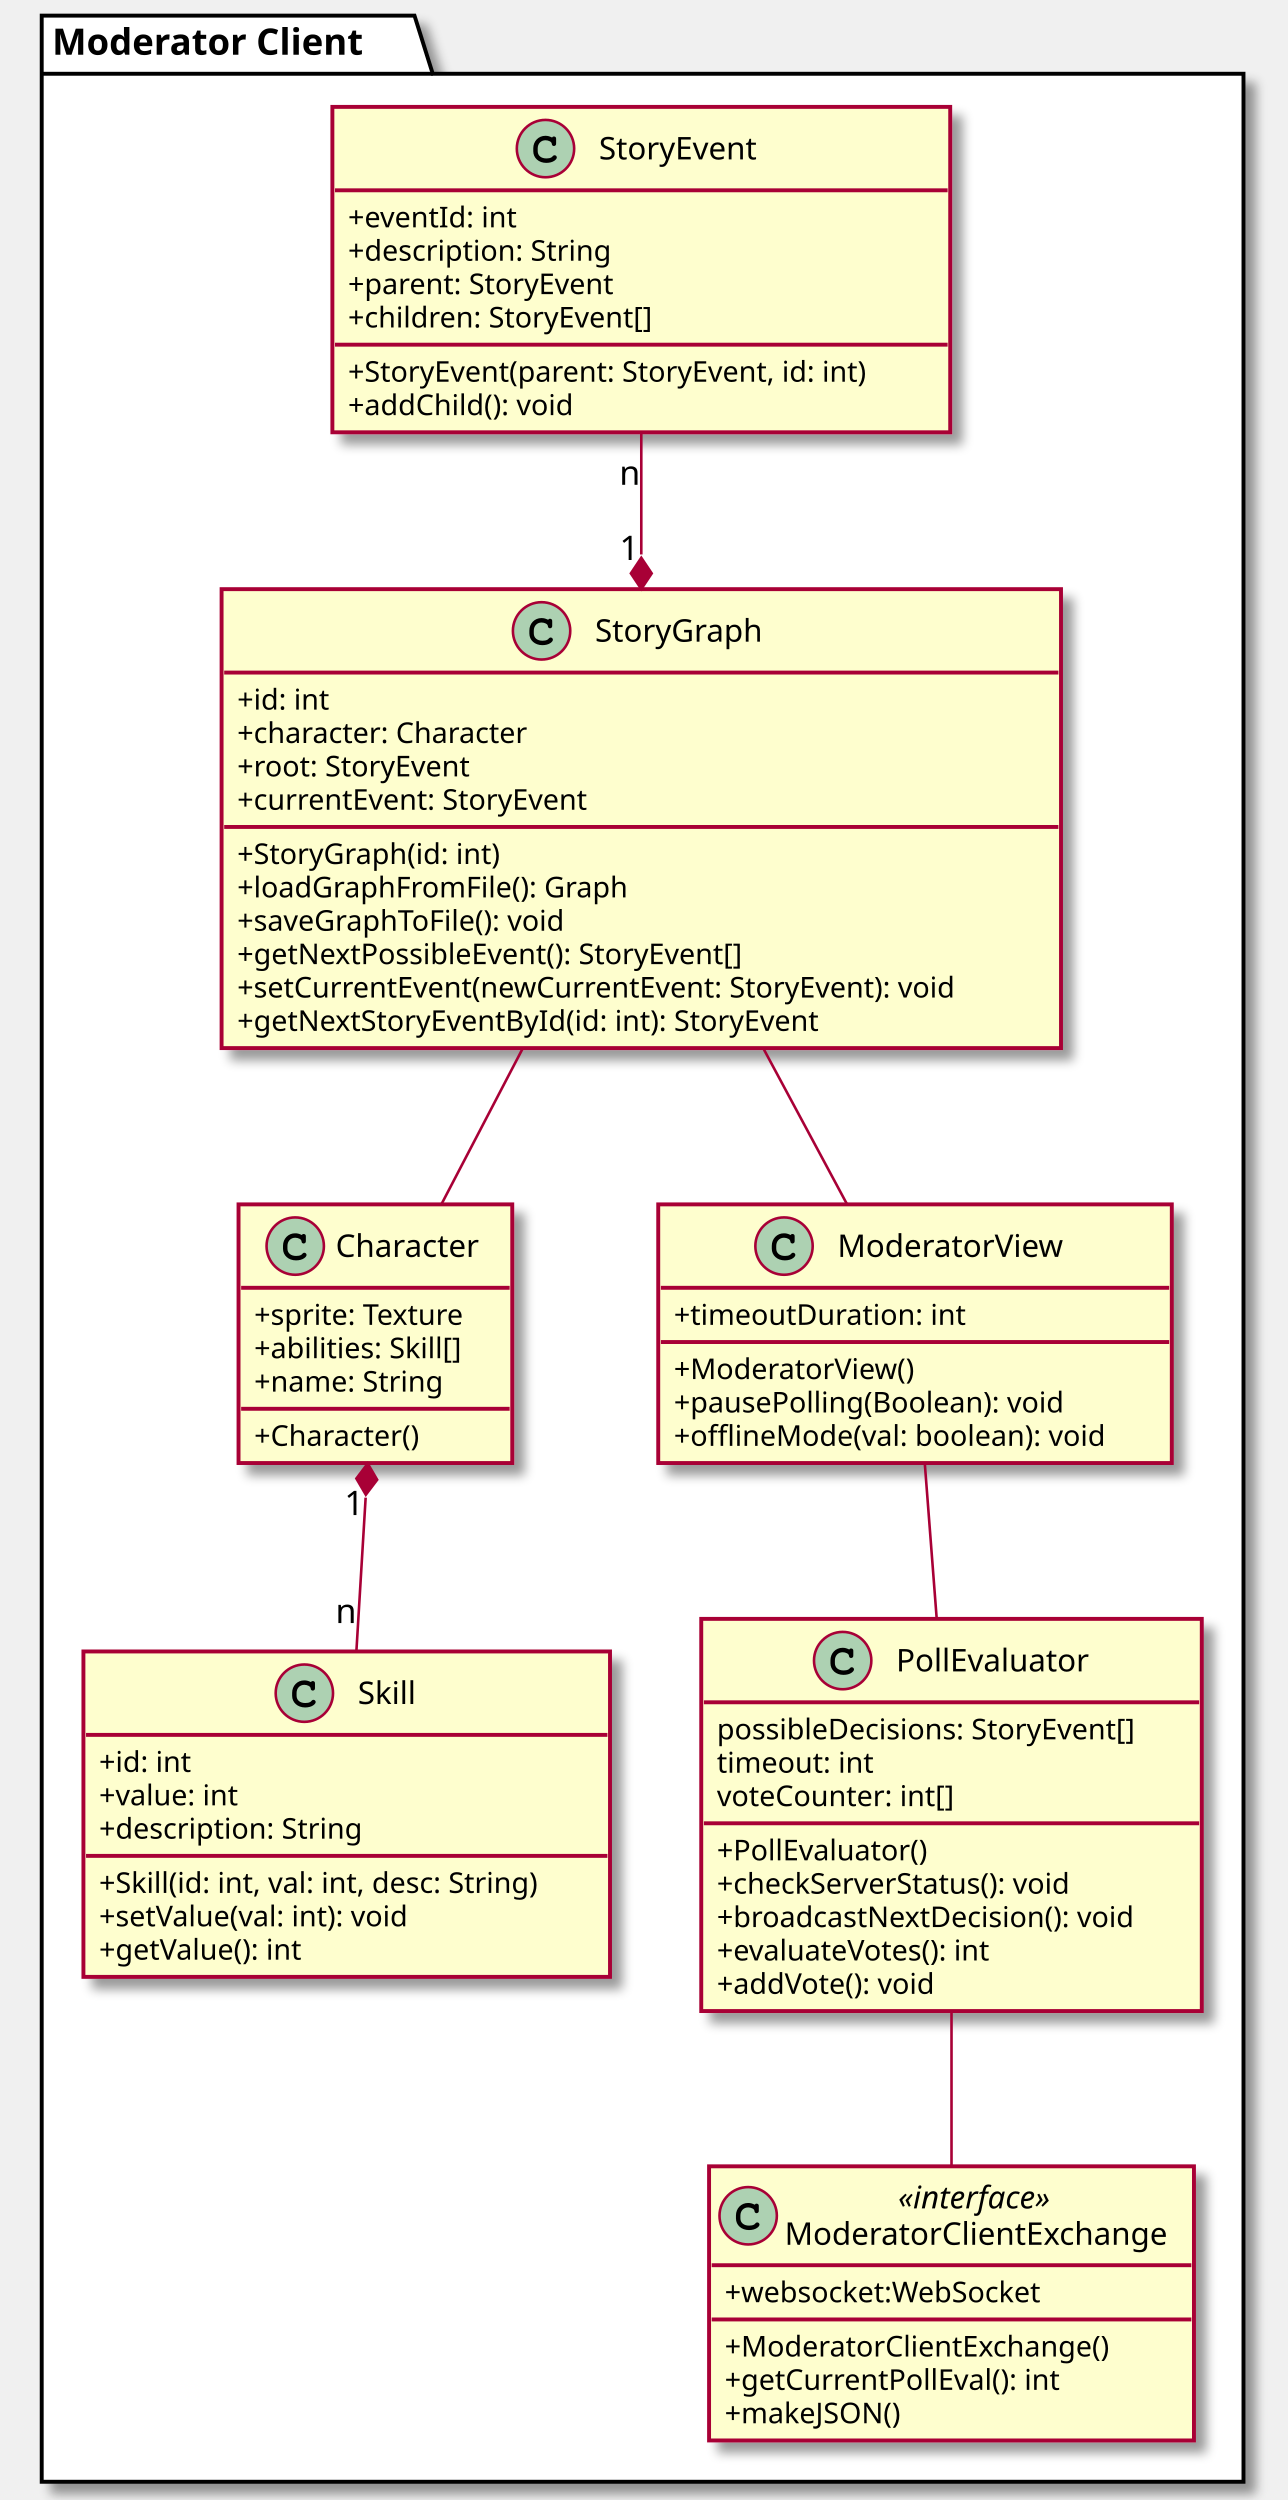
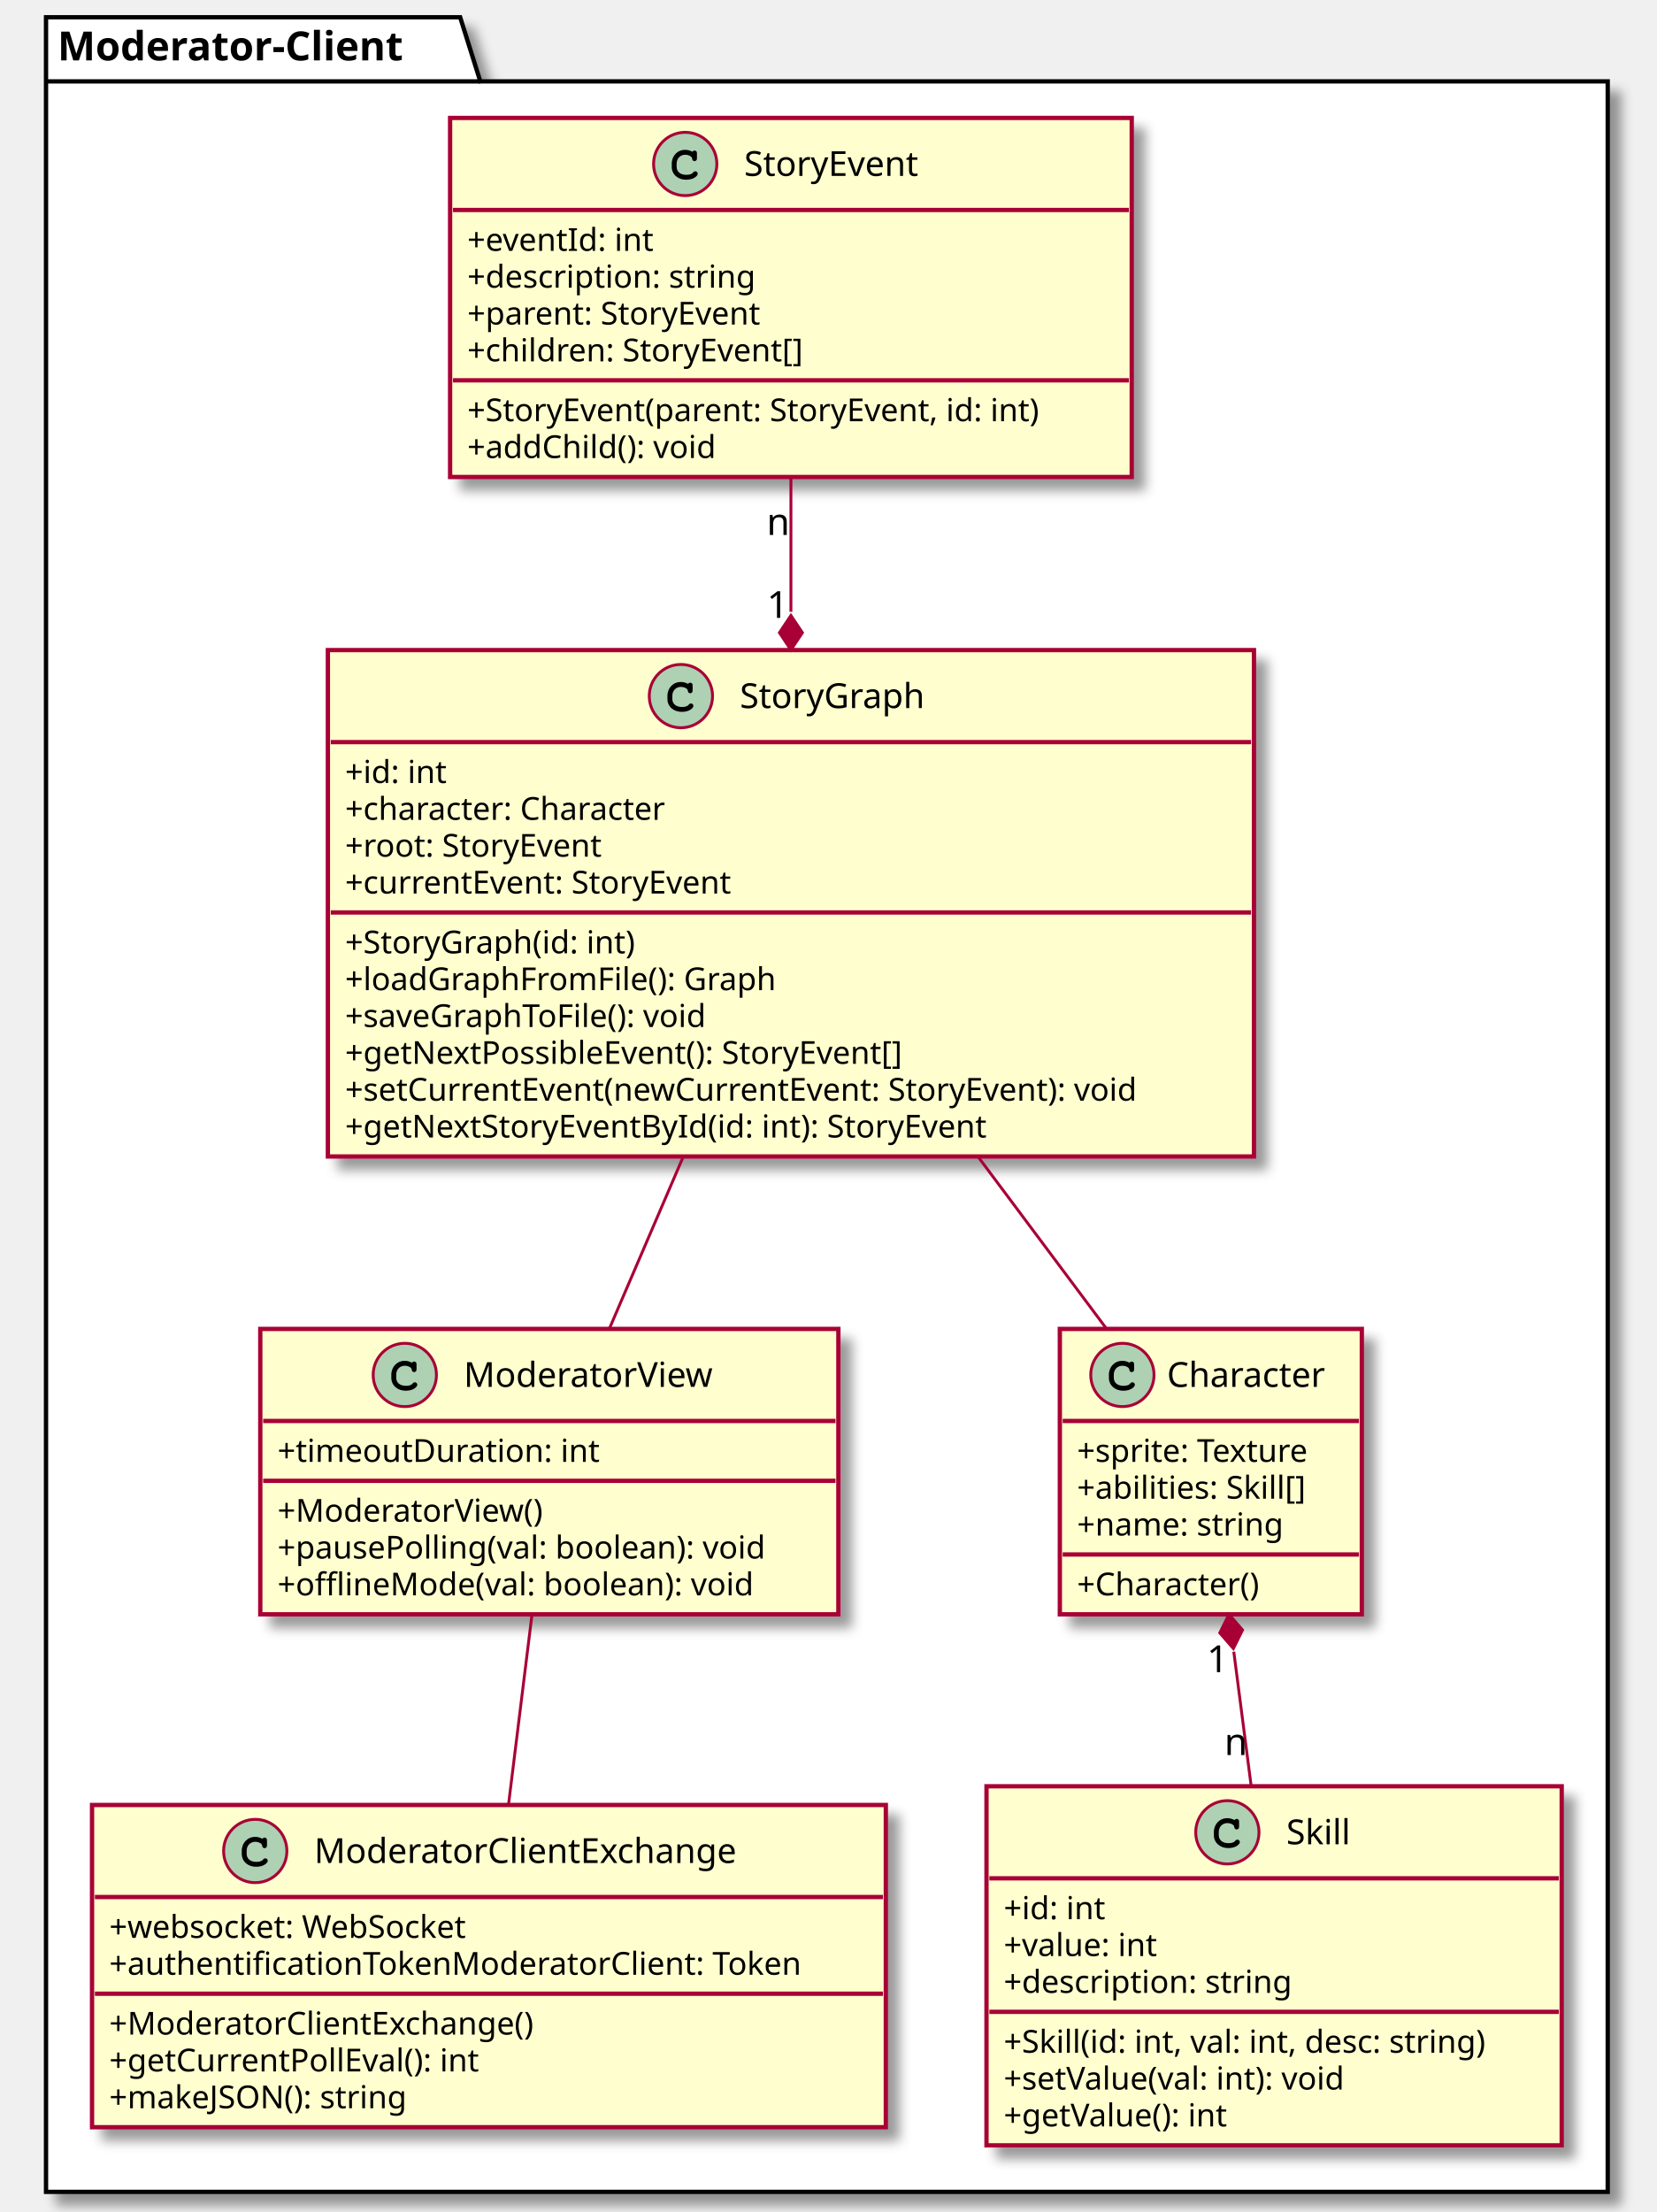
- <svg xmlns="http://www.w3.org/2000/svg" contentScriptType="application/ecmascript" contentStyleType="text/css" height="959px" preserveAspectRatio="none" style="width:494px;height:959px;" version="1.1" viewBox="0 0 494 959" width="494px" zoomAndPan="magnify">
+ <svg xmlns="http://www.w3.org/2000/svg" contentScriptType="application/ecmascript" contentStyleType="text/css" height="769px" preserveAspectRatio="none" style="width:576px;height:769px;" version="1.1" viewBox="0 0 576 769" width="576px" zoomAndPan="magnify">
  <defs>
-     <filter height="300%" id="f19mwv2kd4us2k" width="300%" x="-1" y="-1">
+     <filter height="300%" id="f2e45q70xd7sg" width="300%" x="-1" y="-1">
      <feGaussianBlur result="blurOut" stdDeviation="2.0" />
      <feColorMatrix in="blurOut" result="blurOut2" type="matrix" values="0 0 0 0 0 0 0 0 0 0 0 0 0 0 0 0 0 0 .4 0" />
      <feOffset dx="4.0" dy="4.0" in="blurOut2" result="blurOut3" />
      <feBlend in="SourceGraphic" in2="blurOut3" mode="normal" />
    </filter>
  </defs>
  <g>
-     <polygon fill="#FFFFFF" filter="url(#f19mwv2kd4us2k)" points="16,6,159,6,166,28.297,477,28.297,477,952,16,952,16,6" style="stroke: #000000; stroke-width: 1.5;" />
-     <line style="stroke: #000000; stroke-width: 1.5;" x1="16" x2="166" y1="28.297" y2="28.297" />
-     <text fill="#000000" font-family="sans-serif" font-size="14" font-weight="bold" lengthAdjust="spacingAndGlyphs" textLength="137" x="20" y="20.995">Moderator Client</text>
-     <rect codeLine="5" fill="#FEFECE" filter="url(#f19mwv2kd4us2k)" height="124.828" id="StoryEvent" style="stroke: #A80036; stroke-width: 1.5;" width="237" x="127.5" y="41" />
-     <ellipse cx="209.25" cy="57" fill="#ADD1B2" rx="11" ry="11" style="stroke: #A80036; stroke-width: 1.0;" />
-     <path d="M211.594,52.672 C210.656,52.234 210.062,52.094 209.188,52.094 C206.562,52.094 204.562,54.172 204.562,56.891 L204.562,58.016 C204.562,60.594 206.672,62.484 209.562,62.484 C210.781,62.484 211.938,62.188 212.688,61.641 C213.266,61.234 213.594,60.781 213.594,60.391 C213.594,59.938 213.203,59.547 212.734,59.547 C212.516,59.547 212.312,59.625 212.125,59.812 C211.672,60.297 211.672,60.297 211.484,60.391 C211.062,60.656 210.375,60.781 209.609,60.781 C207.562,60.781 206.266,59.688 206.266,57.984 L206.266,56.891 C206.266,55.109 207.516,53.797 209.25,53.797 C209.828,53.797 210.438,53.953 210.906,54.203 C211.391,54.484 211.562,54.703 211.656,55.109 C211.719,55.516 211.75,55.641 211.891,55.766 C212.031,55.906 212.266,56.016 212.484,56.016 C212.75,56.016 213.016,55.875 213.188,55.656 C213.297,55.5 213.328,55.312 213.328,54.891 L213.328,53.469 C213.328,53.031 213.312,52.906 213.219,52.75 C213.062,52.484 212.781,52.344 212.484,52.344 C212.188,52.344 211.984,52.438 211.766,52.75 L211.594,52.672 Z " />
-     <text fill="#000000" font-family="sans-serif" font-size="12" lengthAdjust="spacingAndGlyphs" textLength="65" x="229.75" y="61.154">StoryEvent</text>
-     <line style="stroke: #A80036; stroke-width: 1.5;" x1="128.5" x2="363.5" y1="73" y2="73" />
-     <text fill="#000000" font-family="sans-serif" font-size="11" lengthAdjust="spacingAndGlyphs" textLength="74" x="133.5" y="87.21">+eventId: int</text>
-     <text fill="#000000" font-family="sans-serif" font-size="11" lengthAdjust="spacingAndGlyphs" textLength="111" x="133.5" y="100.015">+description: String</text>
-     <text fill="#000000" font-family="sans-serif" font-size="11" lengthAdjust="spacingAndGlyphs" textLength="116" x="133.5" y="112.82">+parent: StoryEvent</text>
-     <text fill="#000000" font-family="sans-serif" font-size="11" lengthAdjust="spacingAndGlyphs" textLength="132" x="133.5" y="125.624">+children: StoryEvent[]</text>
-     <line style="stroke: #A80036; stroke-width: 1.5;" x1="128.5" x2="363.5" y1="132.219" y2="132.219" />
-     <text fill="#000000" font-family="sans-serif" font-size="11" lengthAdjust="spacingAndGlyphs" textLength="225" x="133.5" y="146.429">+StoryEvent(parent: StoryEvent, id: int)</text>
-     <text fill="#000000" font-family="sans-serif" font-size="11" lengthAdjust="spacingAndGlyphs" textLength="97" x="133.5" y="159.234">+addChild(): void</text>
-     <rect codeLine="14" fill="#FEFECE" filter="url(#f19mwv2kd4us2k)" height="176.047" id="StoryGraph" style="stroke: #A80036; stroke-width: 1.5;" width="322" x="85" y="226" />
-     <ellipse cx="207.75" cy="242" fill="#ADD1B2" rx="11" ry="11" style="stroke: #A80036; stroke-width: 1.0;" />
-     <path d="M210.094,237.672 C209.156,237.234 208.562,237.094 207.688,237.094 C205.062,237.094 203.062,239.172 203.062,241.891 L203.062,243.016 C203.062,245.594 205.172,247.484 208.062,247.484 C209.281,247.484 210.438,247.188 211.188,246.641 C211.766,246.234 212.094,245.781 212.094,245.391 C212.094,244.938 211.703,244.547 211.234,244.547 C211.016,244.547 210.812,244.625 210.625,244.812 C210.172,245.297 210.172,245.297 209.984,245.391 C209.562,245.656 208.875,245.781 208.109,245.781 C206.062,245.781 204.766,244.688 204.766,242.984 L204.766,241.891 C204.766,240.109 206.016,238.797 207.75,238.797 C208.328,238.797 208.938,238.953 209.406,239.203 C209.891,239.484 210.062,239.703 210.156,240.109 C210.219,240.516 210.25,240.641 210.391,240.766 C210.531,240.906 210.766,241.016 210.984,241.016 C211.25,241.016 211.516,240.875 211.688,240.656 C211.797,240.5 211.828,240.312 211.828,239.891 L211.828,238.469 C211.828,238.031 211.812,237.906 211.719,237.75 C211.562,237.484 211.281,237.344 210.984,237.344 C210.688,237.344 210.484,237.438 210.266,237.75 L210.094,237.672 Z " />
-     <text fill="#000000" font-family="sans-serif" font-size="12" lengthAdjust="spacingAndGlyphs" textLength="68" x="228.25" y="246.154">StoryGraph</text>
-     <line style="stroke: #A80036; stroke-width: 1.5;" x1="86" x2="406" y1="258" y2="258" />
-     <text fill="#000000" font-family="sans-serif" font-size="11" lengthAdjust="spacingAndGlyphs" textLength="40" x="91" y="272.21">+id: int</text>
-     <text fill="#000000" font-family="sans-serif" font-size="11" lengthAdjust="spacingAndGlyphs" textLength="124" x="91" y="285.015">+character: Character</text>
-     <text fill="#000000" font-family="sans-serif" font-size="11" lengthAdjust="spacingAndGlyphs" textLength="101" x="91" y="297.82">+root: StoryEvent</text>
-     <text fill="#000000" font-family="sans-serif" font-size="11" lengthAdjust="spacingAndGlyphs" textLength="152" x="91" y="310.625">+currentEvent: StoryEvent</text>
-     <line style="stroke: #A80036; stroke-width: 1.5;" x1="86" x2="406" y1="317.219" y2="317.219" />
-     <text fill="#000000" font-family="sans-serif" font-size="11" lengthAdjust="spacingAndGlyphs" textLength="112" x="91" y="331.429">+StoryGraph(id: int)</text>
-     <text fill="#000000" font-family="sans-serif" font-size="11" lengthAdjust="spacingAndGlyphs" textLength="164" x="91" y="344.234">+loadGraphFromFile(): Graph</text>
-     <text fill="#000000" font-family="sans-serif" font-size="11" lengthAdjust="spacingAndGlyphs" textLength="144" x="91" y="357.039">+saveGraphToFile(): void</text>
-     <text fill="#000000" font-family="sans-serif" font-size="11" lengthAdjust="spacingAndGlyphs" textLength="220" x="91" y="369.843">+getNextPossibleEvent(): StoryEvent[]</text>
-     <text fill="#000000" font-family="sans-serif" font-size="11" lengthAdjust="spacingAndGlyphs" textLength="310" x="91" y="382.648">+setCurrentEvent(newCurrentEvent: StoryEvent): void</text>
-     <text fill="#000000" font-family="sans-serif" font-size="11" lengthAdjust="spacingAndGlyphs" textLength="252" x="91" y="395.453">+getNextStoryEventById(id: int): StoryEvent</text>
-     <rect codeLine="27" fill="#FEFECE" filter="url(#f19mwv2kd4us2k)" height="124.828" id="Skill" style="stroke: #A80036; stroke-width: 1.5;" width="202" x="32" y="633.5" />
-     <ellipse cx="116.75" cy="649.5" fill="#ADD1B2" rx="11" ry="11" style="stroke: #A80036; stroke-width: 1.0;" />
-     <path d="M119.094,645.172 C118.156,644.734 117.562,644.594 116.688,644.594 C114.062,644.594 112.062,646.672 112.062,649.391 L112.062,650.516 C112.062,653.094 114.172,654.984 117.062,654.984 C118.281,654.984 119.438,654.688 120.188,654.141 C120.766,653.734 121.094,653.281 121.094,652.891 C121.094,652.438 120.703,652.047 120.234,652.047 C120.016,652.047 119.812,652.125 119.625,652.312 C119.172,652.797 119.172,652.797 118.984,652.891 C118.562,653.156 117.875,653.281 117.109,653.281 C115.062,653.281 113.766,652.188 113.766,650.484 L113.766,649.391 C113.766,647.609 115.016,646.297 116.75,646.297 C117.328,646.297 117.938,646.453 118.406,646.703 C118.891,646.984 119.062,647.203 119.156,647.609 C119.219,648.016 119.25,648.141 119.391,648.266 C119.531,648.406 119.766,648.516 119.984,648.516 C120.25,648.516 120.516,648.375 120.688,648.156 C120.797,648 120.828,647.812 120.828,647.391 L120.828,645.969 C120.828,645.531 120.812,645.406 120.719,645.25 C120.562,644.984 120.281,644.844 119.984,644.844 C119.688,644.844 119.484,644.938 119.266,645.25 L119.094,645.172 Z " />
-     <text fill="#000000" font-family="sans-serif" font-size="12" lengthAdjust="spacingAndGlyphs" textLength="24" x="137.25" y="653.654">Skill</text>
-     <line style="stroke: #A80036; stroke-width: 1.5;" x1="33" x2="233" y1="665.5" y2="665.5" />
-     <text fill="#000000" font-family="sans-serif" font-size="11" lengthAdjust="spacingAndGlyphs" textLength="40" x="38" y="679.71">+id: int</text>
-     <text fill="#000000" font-family="sans-serif" font-size="11" lengthAdjust="spacingAndGlyphs" textLength="62" x="38" y="692.515">+value: int</text>
-     <text fill="#000000" font-family="sans-serif" font-size="11" lengthAdjust="spacingAndGlyphs" textLength="111" x="38" y="705.32">+description: String</text>
-     <line style="stroke: #A80036; stroke-width: 1.5;" x1="33" x2="233" y1="711.914" y2="711.914" />
-     <text fill="#000000" font-family="sans-serif" font-size="11" lengthAdjust="spacingAndGlyphs" textLength="190" x="38" y="726.125">+Skill(id: int, val: int, desc: String)</text>
-     <text fill="#000000" font-family="sans-serif" font-size="11" lengthAdjust="spacingAndGlyphs" textLength="137" x="38" y="738.929">+setValue(val: int): void</text>
-     <text fill="#000000" font-family="sans-serif" font-size="11" lengthAdjust="spacingAndGlyphs" textLength="90" x="38" y="751.734">+getValue(): int</text>
-     <rect codeLine="36" fill="#FEFECE" filter="url(#f19mwv2kd4us2k)" height="99.219" id="Character" style="stroke: #A80036; stroke-width: 1.5;" width="105" x="91.5" y="462" />
-     <ellipse cx="113.25" cy="478" fill="#ADD1B2" rx="11" ry="11" style="stroke: #A80036; stroke-width: 1.0;" />
-     <path d="M115.594,473.672 C114.656,473.234 114.062,473.094 113.188,473.094 C110.562,473.094 108.562,475.172 108.562,477.891 L108.562,479.016 C108.562,481.594 110.672,483.484 113.562,483.484 C114.781,483.484 115.938,483.188 116.688,482.641 C117.266,482.234 117.594,481.781 117.594,481.391 C117.594,480.938 117.203,480.547 116.734,480.547 C116.516,480.547 116.312,480.625 116.125,480.812 C115.672,481.297 115.672,481.297 115.484,481.391 C115.062,481.656 114.375,481.781 113.609,481.781 C111.562,481.781 110.266,480.688 110.266,478.984 L110.266,477.891 C110.266,476.109 111.516,474.797 113.25,474.797 C113.828,474.797 114.438,474.953 114.906,475.203 C115.391,475.484 115.562,475.703 115.656,476.109 C115.719,476.516 115.75,476.641 115.891,476.766 C116.031,476.906 116.266,477.016 116.484,477.016 C116.75,477.016 117.016,476.875 117.188,476.656 C117.297,476.5 117.328,476.312 117.328,475.891 L117.328,474.469 C117.328,474.031 117.312,473.906 117.219,473.75 C117.062,473.484 116.781,473.344 116.484,473.344 C116.188,473.344 115.984,473.438 115.766,473.75 L115.594,473.672 Z " />
-     <text fill="#000000" font-family="sans-serif" font-size="12" lengthAdjust="spacingAndGlyphs" textLength="58" x="128.75" y="482.154">Character</text>
-     <line style="stroke: #A80036; stroke-width: 1.5;" x1="92.5" x2="195.5" y1="494" y2="494" />
-     <text fill="#000000" font-family="sans-serif" font-size="11" lengthAdjust="spacingAndGlyphs" textLength="93" x="97.5" y="508.21">+sprite: Texture</text>
-     <text fill="#000000" font-family="sans-serif" font-size="11" lengthAdjust="spacingAndGlyphs" textLength="91" x="97.5" y="521.015">+abilities: Skill[]</text>
-     <text fill="#000000" font-family="sans-serif" font-size="11" lengthAdjust="spacingAndGlyphs" textLength="82" x="97.5" y="533.82">+name: String</text>
-     <line style="stroke: #A80036; stroke-width: 1.5;" x1="92.5" x2="195.5" y1="540.414" y2="540.414" />
-     <text fill="#000000" font-family="sans-serif" font-size="11" lengthAdjust="spacingAndGlyphs" textLength="72" x="97.5" y="554.625">+Character()</text>
-     <rect codeLine="43" fill="#FEFECE" filter="url(#f19mwv2kd4us2k)" height="99.219" id="mf" style="stroke: #A80036; stroke-width: 1.5;" width="197" x="252.5" y="462" />
-     <ellipse cx="300.75" cy="478" fill="#ADD1B2" rx="11" ry="11" style="stroke: #A80036; stroke-width: 1.0;" />
-     <path d="M303.094,473.672 C302.156,473.234 301.562,473.094 300.688,473.094 C298.062,473.094 296.062,475.172 296.062,477.891 L296.062,479.016 C296.062,481.594 298.172,483.484 301.062,483.484 C302.281,483.484 303.438,483.188 304.188,482.641 C304.766,482.234 305.094,481.781 305.094,481.391 C305.094,480.938 304.703,480.547 304.234,480.547 C304.016,480.547 303.812,480.625 303.625,480.812 C303.172,481.297 303.172,481.297 302.984,481.391 C302.562,481.656 301.875,481.781 301.109,481.781 C299.062,481.781 297.766,480.688 297.766,478.984 L297.766,477.891 C297.766,476.109 299.016,474.797 300.75,474.797 C301.328,474.797 301.938,474.953 302.406,475.203 C302.891,475.484 303.062,475.703 303.156,476.109 C303.219,476.516 303.25,476.641 303.391,476.766 C303.531,476.906 303.766,477.016 303.984,477.016 C304.25,477.016 304.516,476.875 304.688,476.656 C304.797,476.5 304.828,476.312 304.828,475.891 L304.828,474.469 C304.828,474.031 304.812,473.906 304.719,473.75 C304.562,473.484 304.281,473.344 303.984,473.344 C303.688,473.344 303.484,473.438 303.266,473.75 L303.094,473.672 Z " />
-     <text fill="#000000" font-family="sans-serif" font-size="12" lengthAdjust="spacingAndGlyphs" textLength="92" x="321.25" y="482.154">ModeratorView</text>
-     <line style="stroke: #A80036; stroke-width: 1.5;" x1="253.5" x2="448.5" y1="494" y2="494" />
-     <text fill="#000000" font-family="sans-serif" font-size="11" lengthAdjust="spacingAndGlyphs" textLength="122" x="258.5" y="508.21">+timeoutDuration: int</text>
-     <line style="stroke: #A80036; stroke-width: 1.5;" x1="253.5" x2="448.5" y1="514.805" y2="514.805" />
-     <text fill="#000000" font-family="sans-serif" font-size="11" lengthAdjust="spacingAndGlyphs" textLength="102" x="258.5" y="529.015">+ModeratorView()</text>
-     <text fill="#000000" font-family="sans-serif" font-size="11" lengthAdjust="spacingAndGlyphs" textLength="166" x="258.5" y="541.82">+pausePolling(Boolean): void</text>
-     <text fill="#000000" font-family="sans-serif" font-size="11" lengthAdjust="spacingAndGlyphs" textLength="185" x="258.5" y="554.625">+offlineMode(val: boolean): void</text>
-     <rect codeLine="50" fill="#FEFECE" filter="url(#f19mwv2kd4us2k)" height="150.438" id="pe" style="stroke: #A80036; stroke-width: 1.5;" width="192" x="269" y="621" />
-     <ellipse cx="323.25" cy="637" fill="#ADD1B2" rx="11" ry="11" style="stroke: #A80036; stroke-width: 1.0;" />
-     <path d="M325.594,632.672 C324.656,632.234 324.062,632.094 323.188,632.094 C320.562,632.094 318.562,634.172 318.562,636.891 L318.562,638.016 C318.562,640.594 320.672,642.484 323.562,642.484 C324.781,642.484 325.938,642.188 326.688,641.641 C327.266,641.234 327.594,640.781 327.594,640.391 C327.594,639.938 327.203,639.547 326.734,639.547 C326.516,639.547 326.312,639.625 326.125,639.812 C325.672,640.297 325.672,640.297 325.484,640.391 C325.062,640.656 324.375,640.781 323.609,640.781 C321.562,640.781 320.266,639.688 320.266,637.984 L320.266,636.891 C320.266,635.109 321.516,633.797 323.25,633.797 C323.828,633.797 324.438,633.953 324.906,634.203 C325.391,634.484 325.562,634.703 325.656,635.109 C325.719,635.516 325.75,635.641 325.891,635.766 C326.031,635.906 326.266,636.016 326.484,636.016 C326.75,636.016 327.016,635.875 327.188,635.656 C327.297,635.5 327.328,635.312 327.328,634.891 L327.328,633.469 C327.328,633.031 327.312,632.906 327.219,632.75 C327.062,632.484 326.781,632.344 326.484,632.344 C326.188,632.344 325.984,632.438 325.766,632.75 L325.594,632.672 Z " />
-     <text fill="#000000" font-family="sans-serif" font-size="12" lengthAdjust="spacingAndGlyphs" textLength="75" x="343.75" y="641.154">PollEvaluator</text>
-     <line style="stroke: #A80036; stroke-width: 1.5;" x1="270" x2="460" y1="653" y2="653" />
-     <text fill="#000000" font-family="sans-serif" font-size="11" lengthAdjust="spacingAndGlyphs" textLength="180" x="275" y="667.21">possibleDecisions: StoryEvent[]</text>
-     <text fill="#000000" font-family="sans-serif" font-size="11" lengthAdjust="spacingAndGlyphs" textLength="65" x="275" y="680.015">timeout: int</text>
-     <text fill="#000000" font-family="sans-serif" font-size="11" lengthAdjust="spacingAndGlyphs" textLength="100" x="275" y="692.82">voteCounter: int[]</text>
-     <line style="stroke: #A80036; stroke-width: 1.5;" x1="270" x2="460" y1="699.414" y2="699.414" />
-     <text fill="#000000" font-family="sans-serif" font-size="11" lengthAdjust="spacingAndGlyphs" textLength="89" x="275" y="713.625">+PollEvaluator()</text>
-     <text fill="#000000" font-family="sans-serif" font-size="11" lengthAdjust="spacingAndGlyphs" textLength="156" x="275" y="726.429">+checkServerStatus(): void</text>
-     <text fill="#000000" font-family="sans-serif" font-size="11" lengthAdjust="spacingAndGlyphs" textLength="179" x="275" y="739.234">+broadcastNextDecision(): void</text>
-     <text fill="#000000" font-family="sans-serif" font-size="11" lengthAdjust="spacingAndGlyphs" textLength="122" x="275" y="752.039">+evaluateVotes(): int</text>
-     <text fill="#000000" font-family="sans-serif" font-size="11" lengthAdjust="spacingAndGlyphs" textLength="96" x="275" y="764.843">+addVote(): void</text>
-     <rect codeLine="62" fill="#FEFECE" filter="url(#f19mwv2kd4us2k)" height="105.156" id="mcei" style="stroke: #A80036; stroke-width: 1.5;" width="186" x="272" y="831" />
-     <ellipse cx="287" cy="849.969" fill="#ADD1B2" rx="11" ry="11" style="stroke: #A80036; stroke-width: 1.0;" />
-     <path d="M289.344,845.641 C288.406,845.203 287.812,845.062 286.938,845.062 C284.312,845.062 282.312,847.141 282.312,849.859 L282.312,850.984 C282.312,853.562 284.422,855.453 287.312,855.453 C288.531,855.453 289.688,855.156 290.438,854.609 C291.016,854.203 291.344,853.75 291.344,853.359 C291.344,852.906 290.953,852.516 290.484,852.516 C290.266,852.516 290.062,852.594 289.875,852.781 C289.422,853.266 289.422,853.266 289.234,853.359 C288.812,853.625 288.125,853.75 287.359,853.75 C285.312,853.75 284.016,852.656 284.016,850.953 L284.016,849.859 C284.016,848.078 285.266,846.766 287,846.766 C287.578,846.766 288.188,846.922 288.656,847.172 C289.141,847.453 289.312,847.672 289.406,848.078 C289.469,848.484 289.5,848.609 289.641,848.734 C289.781,848.875 290.016,848.984 290.234,848.984 C290.5,848.984 290.766,848.844 290.938,848.625 C291.047,848.469 291.078,848.281 291.078,847.859 L291.078,846.438 C291.078,846 291.062,845.875 290.969,845.719 C290.812,845.453 290.531,845.312 290.234,845.312 C289.938,845.312 289.734,845.406 289.516,845.719 L289.344,845.641 Z " />
-     <text fill="#000000" font-family="sans-serif" font-size="12" font-style="italic" lengthAdjust="spacingAndGlyphs" textLength="67" x="344.5" y="847.139">«interface»</text>
-     <text fill="#000000" font-family="sans-serif" font-size="12" lengthAdjust="spacingAndGlyphs" textLength="154" x="301" y="861.107">ModeratorClientExchange</text>
-     <line style="stroke: #A80036; stroke-width: 1.5;" x1="273" x2="457" y1="868.938" y2="868.938" />
-     <text fill="#000000" font-family="sans-serif" font-size="11" lengthAdjust="spacingAndGlyphs" textLength="138" x="278" y="883.148">+websocket:WebSocket</text>
-     <line style="stroke: #A80036; stroke-width: 1.5;" x1="273" x2="457" y1="889.742" y2="889.742" />
-     <text fill="#000000" font-family="sans-serif" font-size="11" lengthAdjust="spacingAndGlyphs" textLength="163" x="278" y="903.953">+ModeratorClientExchange()</text>
-     <text fill="#000000" font-family="sans-serif" font-size="11" lengthAdjust="spacingAndGlyphs" textLength="142" x="278" y="916.757">+getCurrentPollEval(): int</text>
-     <text fill="#000000" font-family="sans-serif" font-size="11" lengthAdjust="spacingAndGlyphs" textLength="77" x="278" y="929.562">+makeJSON()</text>
-     <path codeLine="69" d="M246,166.211 C246,180.846 246,196.83 246,212.693 " fill="none" id="StoryEvent-to-StoryGraph" style="stroke: #A80036; stroke-width: 1.0;" />
-     <polygon fill="#A80036" points="246,225.957,250,219.957,246,213.957,242,219.957,246,225.957" style="stroke: #A80036; stroke-width: 1.0;" />
-     <text fill="#000000" font-family="sans-serif" font-size="13" lengthAdjust="spacingAndGlyphs" textLength="8" x="237.562" y="185.974">n</text>
-     <text fill="#000000" font-family="sans-serif" font-size="13" lengthAdjust="spacingAndGlyphs" textLength="8" x="237.656" y="214.817">1</text>
-     <path codeLine="70" d="M292.819,402.172 C303.811,422.639 315.139,443.731 324.846,461.804 " fill="none" id="StoryGraph-mf" style="stroke: #A80036; stroke-width: 1.0;" />
-     <path codeLine="71" d="M200.519,402.172 C189.841,422.639 178.836,443.731 169.407,461.804 " fill="none" id="StoryGraph-Character" style="stroke: #A80036; stroke-width: 1.0;" />
-     <path codeLine="72" d="M140.263,574.494 C139.121,593.44 137.866,614.267 136.725,633.2 " fill="none" id="Character-backto-Skill" style="stroke: #A80036; stroke-width: 1.0;" />
-     <polygon fill="#A80036" points="141.052,561.407,136.698,567.155,140.329,573.385,144.683,567.637,141.052,561.407" style="stroke: #A80036; stroke-width: 1.0;" />
-     <text fill="#000000" font-family="sans-serif" font-size="13" lengthAdjust="spacingAndGlyphs" textLength="8" x="132.118" y="581.182">1</text>
-     <text fill="#000000" font-family="sans-serif" font-size="13" lengthAdjust="spacingAndGlyphs" textLength="8" x="128.695" y="622.595">n</text>
-     <path codeLine="73" d="M354.752,561.407 C356.153,579.673 357.777,600.847 359.314,620.879 " fill="none" id="mf-pe" style="stroke: #A80036; stroke-width: 1.0;" />
-     <path codeLine="74" d="M365,771.114 C365,791.096 365,812.281 365,830.75 " fill="none" id="pe-mcei" style="stroke: #A80036; stroke-width: 1.0;" />
+     <polygon fill="#FFFFFF" filter="url(#f2e45q70xd7sg)" points="16,6,160,6,167,28.297,559,28.297,559,762,16,762,16,6" style="stroke: #000000; stroke-width: 1.5;" />
+     <line style="stroke: #000000; stroke-width: 1.5;" x1="16" x2="167" y1="28.297" y2="28.297" />
+     <text fill="#000000" font-family="sans-serif" font-size="14" font-weight="bold" lengthAdjust="spacingAndGlyphs" textLength="138" x="20" y="20.995">Moderator-Client</text>
+     <rect codeLine="5" fill="#FEFECE" filter="url(#f2e45q70xd7sg)" height="124.828" id="StoryEvent" style="stroke: #A80036; stroke-width: 1.5;" width="237" x="156.5" y="41" />
+     <ellipse cx="238.25" cy="57" fill="#ADD1B2" rx="11" ry="11" style="stroke: #A80036; stroke-width: 1.0;" />
+     <path d="M240.594,52.672 C239.656,52.234 239.062,52.094 238.188,52.094 C235.562,52.094 233.562,54.172 233.562,56.891 L233.562,58.016 C233.562,60.594 235.672,62.484 238.562,62.484 C239.781,62.484 240.938,62.188 241.688,61.641 C242.266,61.234 242.594,60.781 242.594,60.391 C242.594,59.938 242.203,59.547 241.734,59.547 C241.516,59.547 241.312,59.625 241.125,59.812 C240.672,60.297 240.672,60.297 240.484,60.391 C240.062,60.656 239.375,60.781 238.609,60.781 C236.562,60.781 235.266,59.688 235.266,57.984 L235.266,56.891 C235.266,55.109 236.516,53.797 238.25,53.797 C238.828,53.797 239.438,53.953 239.906,54.203 C240.391,54.484 240.562,54.703 240.656,55.109 C240.719,55.516 240.75,55.641 240.891,55.766 C241.031,55.906 241.266,56.016 241.484,56.016 C241.75,56.016 242.016,55.875 242.188,55.656 C242.297,55.5 242.328,55.312 242.328,54.891 L242.328,53.469 C242.328,53.031 242.312,52.906 242.219,52.75 C242.062,52.484 241.781,52.344 241.484,52.344 C241.188,52.344 240.984,52.438 240.766,52.75 L240.594,52.672 Z " fill="#000000" />
+     <text fill="#000000" font-family="sans-serif" font-size="12" lengthAdjust="spacingAndGlyphs" textLength="65" x="258.75" y="61.154">StoryEvent</text>
+     <line style="stroke: #A80036; stroke-width: 1.5;" x1="157.5" x2="392.5" y1="73" y2="73" />
+     <text fill="#000000" font-family="sans-serif" font-size="11" lengthAdjust="spacingAndGlyphs" textLength="74" x="162.5" y="87.21">+eventId: int</text>
+     <text fill="#000000" font-family="sans-serif" font-size="11" lengthAdjust="spacingAndGlyphs" textLength="109" x="162.5" y="100.015">+description: string</text>
+     <text fill="#000000" font-family="sans-serif" font-size="11" lengthAdjust="spacingAndGlyphs" textLength="116" x="162.5" y="112.82">+parent: StoryEvent</text>
+     <text fill="#000000" font-family="sans-serif" font-size="11" lengthAdjust="spacingAndGlyphs" textLength="132" x="162.5" y="125.624">+children: StoryEvent[]</text>
+     <line style="stroke: #A80036; stroke-width: 1.5;" x1="157.5" x2="392.5" y1="132.219" y2="132.219" />
+     <text fill="#000000" font-family="sans-serif" font-size="11" lengthAdjust="spacingAndGlyphs" textLength="225" x="162.5" y="146.429">+StoryEvent(parent: StoryEvent, id: int)</text>
+     <text fill="#000000" font-family="sans-serif" font-size="11" lengthAdjust="spacingAndGlyphs" textLength="97" x="162.5" y="159.234">+addChild(): void</text>
+     <rect codeLine="14" fill="#FEFECE" filter="url(#f2e45q70xd7sg)" height="176.047" id="StoryGraph" style="stroke: #A80036; stroke-width: 1.5;" width="322" x="114" y="226" />
+     <ellipse cx="236.75" cy="242" fill="#ADD1B2" rx="11" ry="11" style="stroke: #A80036; stroke-width: 1.0;" />
+     <path d="M239.094,237.672 C238.156,237.234 237.562,237.094 236.688,237.094 C234.062,237.094 232.062,239.172 232.062,241.891 L232.062,243.016 C232.062,245.594 234.172,247.484 237.062,247.484 C238.281,247.484 239.438,247.188 240.188,246.641 C240.766,246.234 241.094,245.781 241.094,245.391 C241.094,244.938 240.703,244.547 240.234,244.547 C240.016,244.547 239.812,244.625 239.625,244.812 C239.172,245.297 239.172,245.297 238.984,245.391 C238.562,245.656 237.875,245.781 237.109,245.781 C235.062,245.781 233.766,244.688 233.766,242.984 L233.766,241.891 C233.766,240.109 235.016,238.797 236.75,238.797 C237.328,238.797 237.938,238.953 238.406,239.203 C238.891,239.484 239.062,239.703 239.156,240.109 C239.219,240.516 239.25,240.641 239.391,240.766 C239.531,240.906 239.766,241.016 239.984,241.016 C240.25,241.016 240.516,240.875 240.688,240.656 C240.797,240.5 240.828,240.312 240.828,239.891 L240.828,238.469 C240.828,238.031 240.812,237.906 240.719,237.75 C240.562,237.484 240.281,237.344 239.984,237.344 C239.688,237.344 239.484,237.438 239.266,237.75 L239.094,237.672 Z " fill="#000000" />
+     <text fill="#000000" font-family="sans-serif" font-size="12" lengthAdjust="spacingAndGlyphs" textLength="68" x="257.25" y="246.154">StoryGraph</text>
+     <line style="stroke: #A80036; stroke-width: 1.5;" x1="115" x2="435" y1="258" y2="258" />
+     <text fill="#000000" font-family="sans-serif" font-size="11" lengthAdjust="spacingAndGlyphs" textLength="40" x="120" y="272.21">+id: int</text>
+     <text fill="#000000" font-family="sans-serif" font-size="11" lengthAdjust="spacingAndGlyphs" textLength="124" x="120" y="285.015">+character: Character</text>
+     <text fill="#000000" font-family="sans-serif" font-size="11" lengthAdjust="spacingAndGlyphs" textLength="101" x="120" y="297.82">+root: StoryEvent</text>
+     <text fill="#000000" font-family="sans-serif" font-size="11" lengthAdjust="spacingAndGlyphs" textLength="152" x="120" y="310.625">+currentEvent: StoryEvent</text>
+     <line style="stroke: #A80036; stroke-width: 1.5;" x1="115" x2="435" y1="317.219" y2="317.219" />
+     <text fill="#000000" font-family="sans-serif" font-size="11" lengthAdjust="spacingAndGlyphs" textLength="112" x="120" y="331.429">+StoryGraph(id: int)</text>
+     <text fill="#000000" font-family="sans-serif" font-size="11" lengthAdjust="spacingAndGlyphs" textLength="164" x="120" y="344.234">+loadGraphFromFile(): Graph</text>
+     <text fill="#000000" font-family="sans-serif" font-size="11" lengthAdjust="spacingAndGlyphs" textLength="144" x="120" y="357.039">+saveGraphToFile(): void</text>
+     <text fill="#000000" font-family="sans-serif" font-size="11" lengthAdjust="spacingAndGlyphs" textLength="220" x="120" y="369.843">+getNextPossibleEvent(): StoryEvent[]</text>
+     <text fill="#000000" font-family="sans-serif" font-size="11" lengthAdjust="spacingAndGlyphs" textLength="310" x="120" y="382.648">+setCurrentEvent(newCurrentEvent: StoryEvent): void</text>
+     <text fill="#000000" font-family="sans-serif" font-size="11" lengthAdjust="spacingAndGlyphs" textLength="252" x="120" y="395.453">+getNextStoryEventById(id: int): StoryEvent</text>
+     <rect codeLine="27" fill="#FEFECE" filter="url(#f2e45q70xd7sg)" height="99.219" id="mf" style="stroke: #A80036; stroke-width: 1.5;" width="201" x="90.5" y="462" />
+     <ellipse cx="140.75" cy="478" fill="#ADD1B2" rx="11" ry="11" style="stroke: #A80036; stroke-width: 1.0;" />
+     <path d="M143.094,473.672 C142.156,473.234 141.562,473.094 140.688,473.094 C138.062,473.094 136.062,475.172 136.062,477.891 L136.062,479.016 C136.062,481.594 138.172,483.484 141.062,483.484 C142.281,483.484 143.438,483.188 144.188,482.641 C144.766,482.234 145.094,481.781 145.094,481.391 C145.094,480.938 144.703,480.547 144.234,480.547 C144.016,480.547 143.812,480.625 143.625,480.812 C143.172,481.297 143.172,481.297 142.984,481.391 C142.562,481.656 141.875,481.781 141.109,481.781 C139.062,481.781 137.766,480.688 137.766,478.984 L137.766,477.891 C137.766,476.109 139.016,474.797 140.75,474.797 C141.328,474.797 141.938,474.953 142.406,475.203 C142.891,475.484 143.062,475.703 143.156,476.109 C143.219,476.516 143.25,476.641 143.391,476.766 C143.531,476.906 143.766,477.016 143.984,477.016 C144.25,477.016 144.516,476.875 144.688,476.656 C144.797,476.5 144.828,476.312 144.828,475.891 L144.828,474.469 C144.828,474.031 144.812,473.906 144.719,473.75 C144.562,473.484 144.281,473.344 143.984,473.344 C143.688,473.344 143.484,473.438 143.266,473.75 L143.094,473.672 Z " fill="#000000" />
+     <text fill="#000000" font-family="sans-serif" font-size="12" lengthAdjust="spacingAndGlyphs" textLength="92" x="161.25" y="482.154">ModeratorView</text>
+     <line style="stroke: #A80036; stroke-width: 1.5;" x1="91.5" x2="290.5" y1="494" y2="494" />
+     <text fill="#000000" font-family="sans-serif" font-size="11" lengthAdjust="spacingAndGlyphs" textLength="122" x="96.5" y="508.21">+timeoutDuration: int</text>
+     <line style="stroke: #A80036; stroke-width: 1.5;" x1="91.5" x2="290.5" y1="514.805" y2="514.805" />
+     <text fill="#000000" font-family="sans-serif" font-size="11" lengthAdjust="spacingAndGlyphs" textLength="102" x="96.5" y="529.015">+ModeratorView()</text>
+     <text fill="#000000" font-family="sans-serif" font-size="11" lengthAdjust="spacingAndGlyphs" textLength="189" x="96.5" y="541.82">+pausePolling(val: boolean): void</text>
+     <text fill="#000000" font-family="sans-serif" font-size="11" lengthAdjust="spacingAndGlyphs" textLength="185" x="96.5" y="554.625">+offlineMode(val: boolean): void</text>
+     <rect codeLine="34" fill="#FEFECE" filter="url(#f2e45q70xd7sg)" height="112.023" id="mcei" style="stroke: #A80036; stroke-width: 1.5;" width="276" x="32" y="627.5" />
+     <ellipse cx="88.75" cy="643.5" fill="#ADD1B2" rx="11" ry="11" style="stroke: #A80036; stroke-width: 1.0;" />
+     <path d="M91.094,639.172 C90.156,638.734 89.562,638.594 88.688,638.594 C86.062,638.594 84.062,640.672 84.062,643.391 L84.062,644.516 C84.062,647.094 86.172,648.984 89.062,648.984 C90.281,648.984 91.438,648.688 92.188,648.141 C92.766,647.734 93.094,647.281 93.094,646.891 C93.094,646.438 92.703,646.047 92.234,646.047 C92.016,646.047 91.812,646.125 91.625,646.312 C91.172,646.797 91.172,646.797 90.984,646.891 C90.562,647.156 89.875,647.281 89.109,647.281 C87.062,647.281 85.766,646.188 85.766,644.484 L85.766,643.391 C85.766,641.609 87.016,640.297 88.75,640.297 C89.328,640.297 89.938,640.453 90.406,640.703 C90.891,640.984 91.062,641.203 91.156,641.609 C91.219,642.016 91.25,642.141 91.391,642.266 C91.531,642.406 91.766,642.516 91.984,642.516 C92.25,642.516 92.516,642.375 92.688,642.156 C92.797,642 92.828,641.812 92.828,641.391 L92.828,639.969 C92.828,639.531 92.812,639.406 92.719,639.25 C92.562,638.984 92.281,638.844 91.984,638.844 C91.688,638.844 91.484,638.938 91.266,639.25 L91.094,639.172 Z " fill="#000000" />
+     <text fill="#000000" font-family="sans-serif" font-size="12" lengthAdjust="spacingAndGlyphs" textLength="154" x="109.25" y="647.654">ModeratorClientExchange</text>
+     <line style="stroke: #A80036; stroke-width: 1.5;" x1="33" x2="307" y1="659.5" y2="659.5" />
+     <text fill="#000000" font-family="sans-serif" font-size="11" lengthAdjust="spacingAndGlyphs" textLength="142" x="38" y="673.71">+websocket: WebSocket</text>
+     <text fill="#000000" font-family="sans-serif" font-size="11" lengthAdjust="spacingAndGlyphs" textLength="264" x="38" y="686.515">+authentificationTokenModeratorClient: Token</text>
+     <line style="stroke: #A80036; stroke-width: 1.5;" x1="33" x2="307" y1="693.109" y2="693.109" />
+     <text fill="#000000" font-family="sans-serif" font-size="11" lengthAdjust="spacingAndGlyphs" textLength="163" x="38" y="707.32">+ModeratorClientExchange()</text>
+     <text fill="#000000" font-family="sans-serif" font-size="11" lengthAdjust="spacingAndGlyphs" textLength="142" x="38" y="720.125">+getCurrentPollEval(): int</text>
+     <text fill="#000000" font-family="sans-serif" font-size="11" lengthAdjust="spacingAndGlyphs" textLength="115" x="38" y="732.929">+makeJSON(): string</text>
+     <rect codeLine="42" fill="#FEFECE" filter="url(#f2e45q70xd7sg)" height="124.828" id="Skill" style="stroke: #A80036; stroke-width: 1.5;" width="200" x="343" y="621" />
+     <ellipse cx="426.75" cy="637" fill="#ADD1B2" rx="11" ry="11" style="stroke: #A80036; stroke-width: 1.0;" />
+     <path d="M429.094,632.672 C428.156,632.234 427.562,632.094 426.688,632.094 C424.062,632.094 422.062,634.172 422.062,636.891 L422.062,638.016 C422.062,640.594 424.172,642.484 427.062,642.484 C428.281,642.484 429.438,642.188 430.188,641.641 C430.766,641.234 431.094,640.781 431.094,640.391 C431.094,639.938 430.703,639.547 430.234,639.547 C430.016,639.547 429.812,639.625 429.625,639.812 C429.172,640.297 429.172,640.297 428.984,640.391 C428.562,640.656 427.875,640.781 427.109,640.781 C425.062,640.781 423.766,639.688 423.766,637.984 L423.766,636.891 C423.766,635.109 425.016,633.797 426.75,633.797 C427.328,633.797 427.938,633.953 428.406,634.203 C428.891,634.484 429.062,634.703 429.156,635.109 C429.219,635.516 429.25,635.641 429.391,635.766 C429.531,635.906 429.766,636.016 429.984,636.016 C430.25,636.016 430.516,635.875 430.688,635.656 C430.797,635.5 430.828,635.312 430.828,634.891 L430.828,633.469 C430.828,633.031 430.812,632.906 430.719,632.75 C430.562,632.484 430.281,632.344 429.984,632.344 C429.688,632.344 429.484,632.438 429.266,632.75 L429.094,632.672 Z " fill="#000000" />
+     <text fill="#000000" font-family="sans-serif" font-size="12" lengthAdjust="spacingAndGlyphs" textLength="24" x="447.25" y="641.154">Skill</text>
+     <line style="stroke: #A80036; stroke-width: 1.5;" x1="344" x2="542" y1="653" y2="653" />
+     <text fill="#000000" font-family="sans-serif" font-size="11" lengthAdjust="spacingAndGlyphs" textLength="40" x="349" y="667.21">+id: int</text>
+     <text fill="#000000" font-family="sans-serif" font-size="11" lengthAdjust="spacingAndGlyphs" textLength="62" x="349" y="680.015">+value: int</text>
+     <text fill="#000000" font-family="sans-serif" font-size="11" lengthAdjust="spacingAndGlyphs" textLength="109" x="349" y="692.82">+description: string</text>
+     <line style="stroke: #A80036; stroke-width: 1.5;" x1="344" x2="542" y1="699.414" y2="699.414" />
+     <text fill="#000000" font-family="sans-serif" font-size="11" lengthAdjust="spacingAndGlyphs" textLength="188" x="349" y="713.625">+Skill(id: int, val: int, desc: string)</text>
+     <text fill="#000000" font-family="sans-serif" font-size="11" lengthAdjust="spacingAndGlyphs" textLength="137" x="349" y="726.429">+setValue(val: int): void</text>
+     <text fill="#000000" font-family="sans-serif" font-size="11" lengthAdjust="spacingAndGlyphs" textLength="90" x="349" y="739.234">+getValue(): int</text>
+     <rect codeLine="51" fill="#FEFECE" filter="url(#f2e45q70xd7sg)" height="99.219" id="Character" style="stroke: #A80036; stroke-width: 1.5;" width="105" x="368.5" y="462" />
+     <ellipse cx="390.25" cy="478" fill="#ADD1B2" rx="11" ry="11" style="stroke: #A80036; stroke-width: 1.0;" />
+     <path d="M392.594,473.672 C391.656,473.234 391.062,473.094 390.188,473.094 C387.562,473.094 385.562,475.172 385.562,477.891 L385.562,479.016 C385.562,481.594 387.672,483.484 390.562,483.484 C391.781,483.484 392.938,483.188 393.688,482.641 C394.266,482.234 394.594,481.781 394.594,481.391 C394.594,480.938 394.203,480.547 393.734,480.547 C393.516,480.547 393.312,480.625 393.125,480.812 C392.672,481.297 392.672,481.297 392.484,481.391 C392.062,481.656 391.375,481.781 390.609,481.781 C388.562,481.781 387.266,480.688 387.266,478.984 L387.266,477.891 C387.266,476.109 388.516,474.797 390.25,474.797 C390.828,474.797 391.438,474.953 391.906,475.203 C392.391,475.484 392.562,475.703 392.656,476.109 C392.719,476.516 392.75,476.641 392.891,476.766 C393.031,476.906 393.266,477.016 393.484,477.016 C393.75,477.016 394.016,476.875 394.188,476.656 C394.297,476.5 394.328,476.312 394.328,475.891 L394.328,474.469 C394.328,474.031 394.312,473.906 394.219,473.75 C394.062,473.484 393.781,473.344 393.484,473.344 C393.188,473.344 392.984,473.438 392.766,473.75 L392.594,473.672 Z " fill="#000000" />
+     <text fill="#000000" font-family="sans-serif" font-size="12" lengthAdjust="spacingAndGlyphs" textLength="58" x="405.75" y="482.154">Character</text>
+     <line style="stroke: #A80036; stroke-width: 1.5;" x1="369.5" x2="472.5" y1="494" y2="494" />
+     <text fill="#000000" font-family="sans-serif" font-size="11" lengthAdjust="spacingAndGlyphs" textLength="93" x="374.5" y="508.21">+sprite: Texture</text>
+     <text fill="#000000" font-family="sans-serif" font-size="11" lengthAdjust="spacingAndGlyphs" textLength="91" x="374.5" y="521.015">+abilities: Skill[]</text>
+     <text fill="#000000" font-family="sans-serif" font-size="11" lengthAdjust="spacingAndGlyphs" textLength="80" x="374.5" y="533.82">+name: string</text>
+     <line style="stroke: #A80036; stroke-width: 1.5;" x1="369.5" x2="472.5" y1="540.414" y2="540.414" />
+     <text fill="#000000" font-family="sans-serif" font-size="11" lengthAdjust="spacingAndGlyphs" textLength="72" x="374.5" y="554.625">+Character()</text>
+     <path codeLine="58" d="M275,166.211 C275,180.846 275,196.83 275,212.693 " fill="none" id="StoryEvent-to-StoryGraph" style="stroke: #A80036; stroke-width: 1.0;" />
+     <polygon fill="#A80036" points="275,225.957,279,219.957,275,213.957,271,219.957,275,225.957" style="stroke: #A80036; stroke-width: 1.0;" />
+     <text fill="#000000" font-family="sans-serif" font-size="13" lengthAdjust="spacingAndGlyphs" textLength="8" x="266.562" y="185.974">n</text>
+     <text fill="#000000" font-family="sans-serif" font-size="13" lengthAdjust="spacingAndGlyphs" textLength="8" x="266.656" y="214.817">1</text>
+     <path codeLine="59" d="M237.545,402.172 C228.751,422.639 219.688,443.731 211.923,461.804 " fill="none" id="StoryGraph-mf" style="stroke: #A80036; stroke-width: 1.0;" />
+     <path codeLine="60" d="M340.101,402.172 C355.385,422.639 371.137,443.731 384.633,461.804 " fill="none" id="StoryGraph-Character" style="stroke: #A80036; stroke-width: 1.0;" />
+     <path codeLine="61" d="M428.985,574.202 C430.946,589.355 433.045,605.579 435.007,620.734 " fill="none" id="Character-backto-Skill" style="stroke: #A80036; stroke-width: 1.0;" />
+     <polygon fill="#A80036" points="427.304,561.215,424.107,567.679,428.844,573.116,432.041,566.652,427.304,561.215" style="stroke: #A80036; stroke-width: 1.0;" />
+     <text fill="#000000" font-family="sans-serif" font-size="13" lengthAdjust="spacingAndGlyphs" textLength="8" x="419.628" y="581.322">1</text>
+     <text fill="#000000" font-family="sans-serif" font-size="13" lengthAdjust="spacingAndGlyphs" textLength="8" x="425.695" y="610.132">n</text>
+     <path codeLine="62" d="M184.982,561.215 C182.425,581.917 179.431,606.155 176.794,627.498 " fill="none" id="mf-mcei" style="stroke: #A80036; stroke-width: 1.0;" />
  </g>
</svg>
